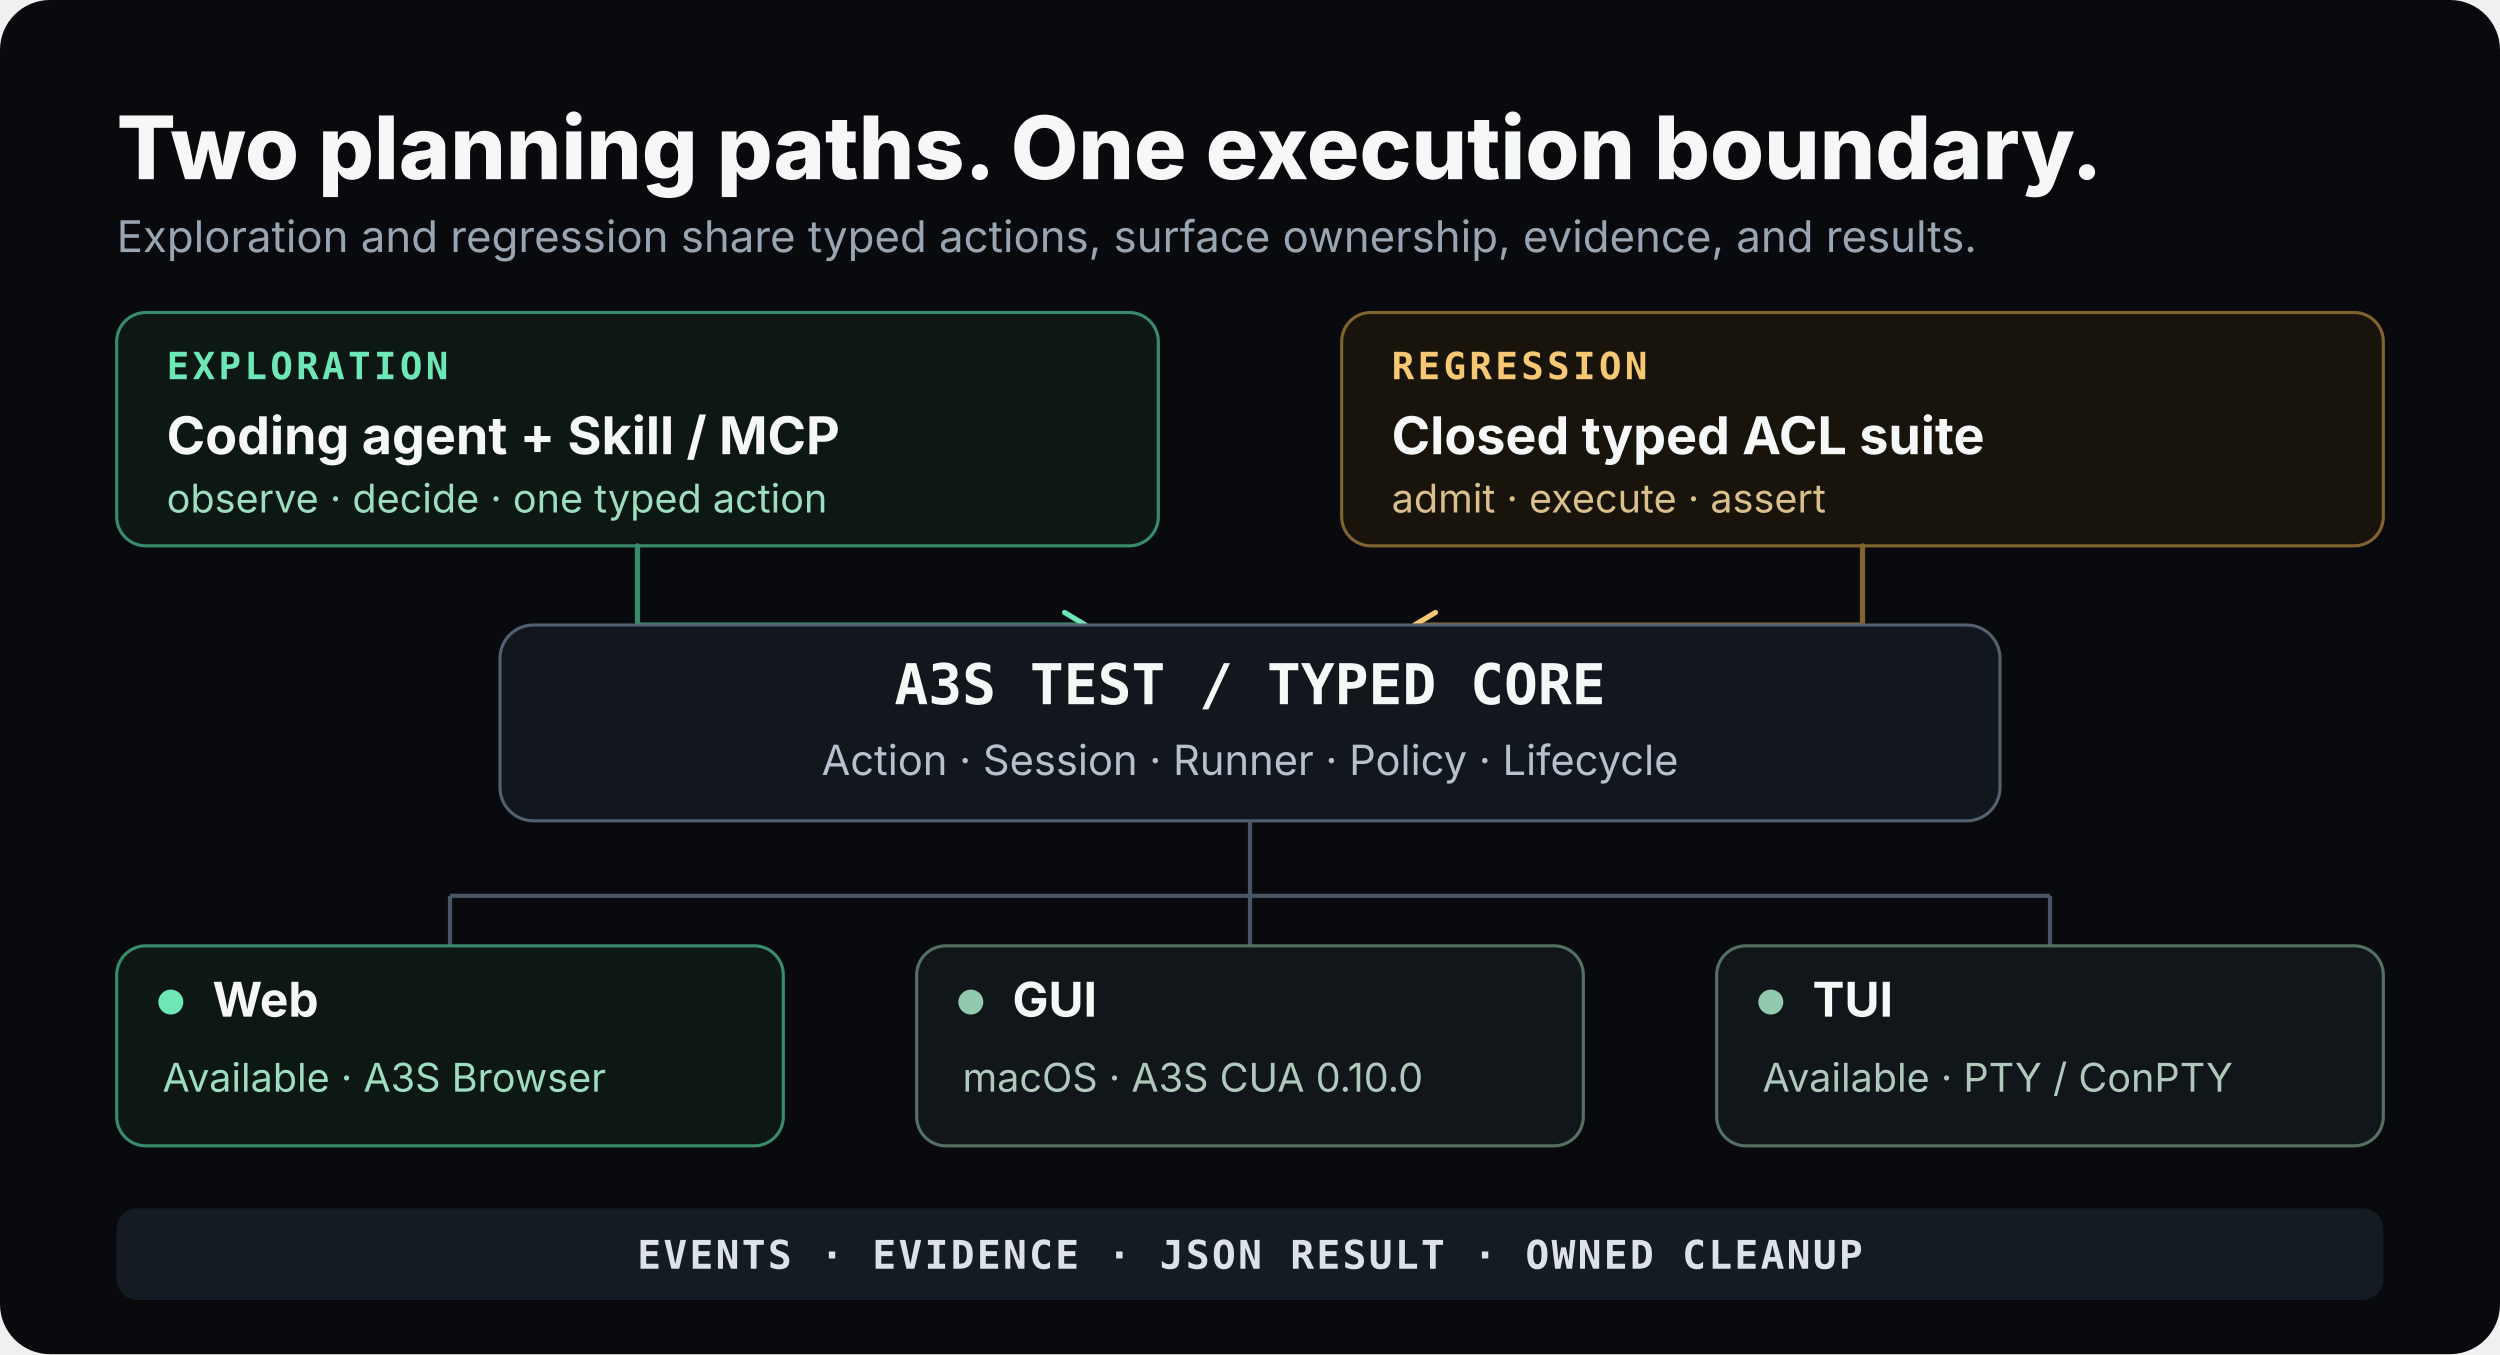
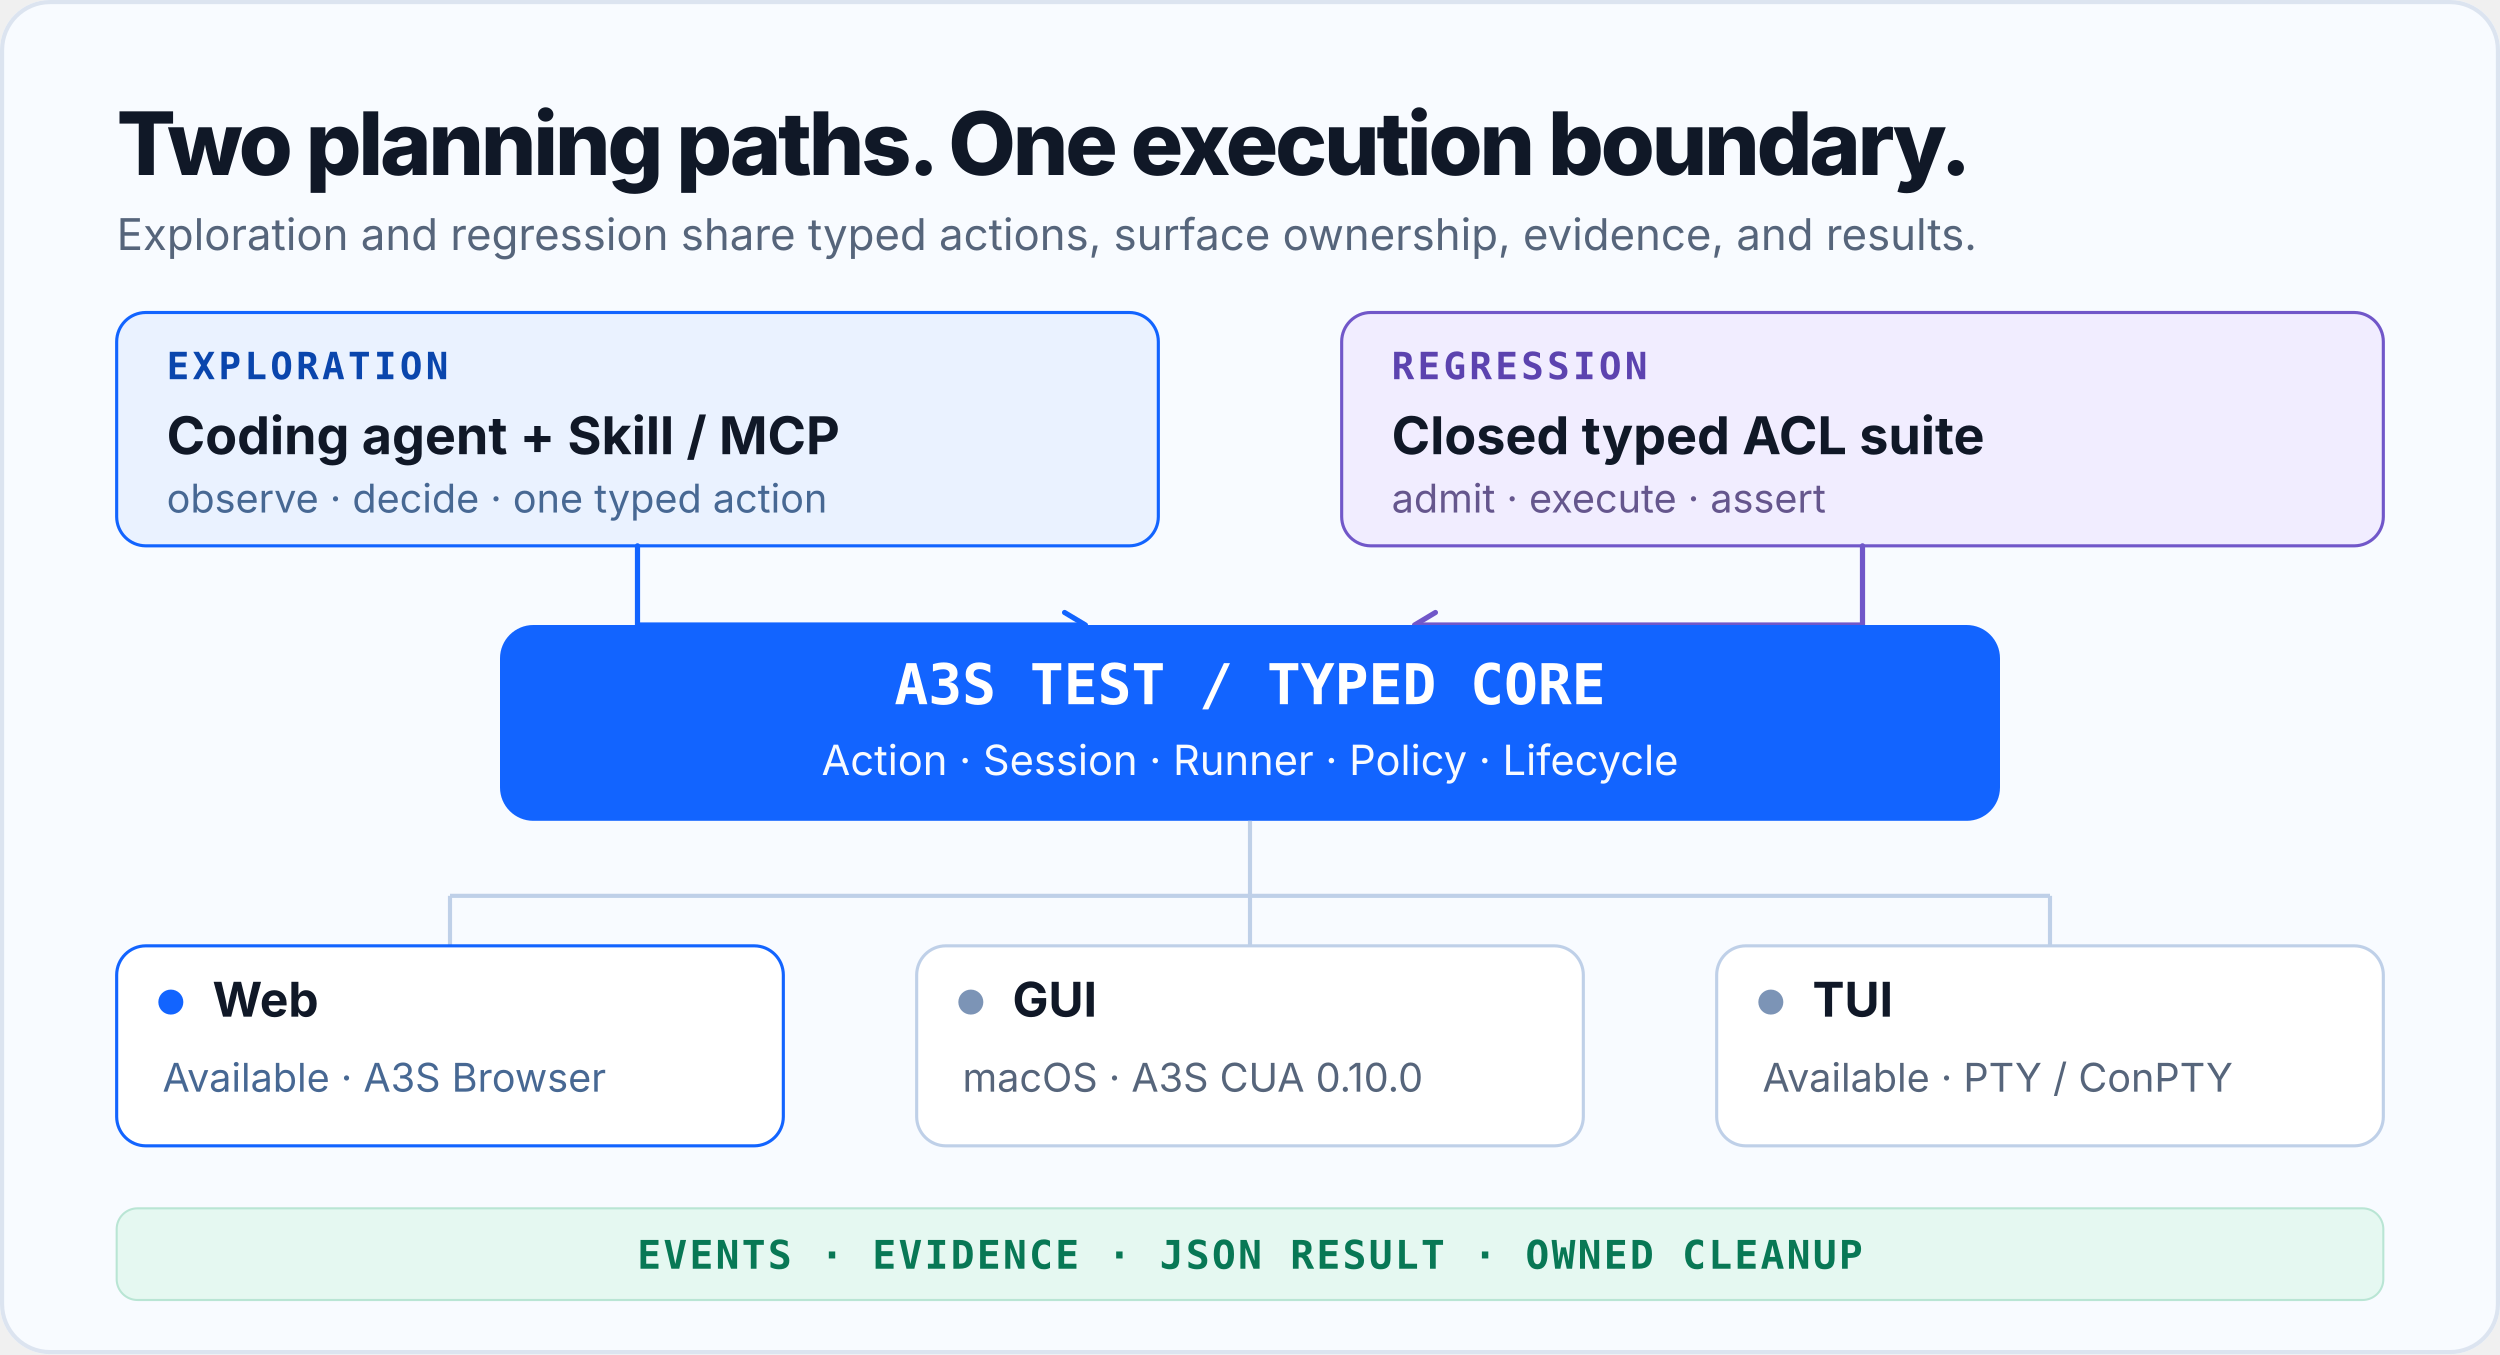
<svg xmlns="http://www.w3.org/2000/svg" width="1200" height="650" viewBox="0 0 1200 650" role="img" aria-labelledby="title desc">
-   <rect width="1200" height="650" rx="24" fill="#080A0D" />
-   <g id="diagram-title" transform="translate(56 46)" font-family="-apple-system, BlinkMacSystemFont, 'Segoe UI', sans-serif">
-     <text x="0" y="40" fill="#F6F8F7" font-size="42" font-weight="760">Two planning paths. One execution boundary.</text>
-     <text x="0" y="75" fill="#9AA5B2" font-size="21">Exploration and regression share typed actions, surface ownership, evidence, and results.</text>
+   <rect width="1200" height="650" rx="24" fill="#f8fbff" />
+   <rect x="1" y="1" width="1198" height="648" rx="23" fill="none" stroke="#dce4f0" stroke-width="2" />
+   <g transform="translate(56 44)" font-family="ui-sans-serif,system-ui,-apple-system,'Segoe UI',sans-serif">
+     <text x="0" y="40" fill="#101827" font-size="42" font-weight="760" letter-spacing="-1.5">Two planning paths. One execution boundary.</text>
+     <text x="0" y="76" fill="#56657b" font-size="21">Exploration and regression share typed actions, surface ownership, evidence, and results.</text>
  </g>
-   <g id="planning-inputs" font-family="-apple-system, BlinkMacSystemFont, 'Segoe UI', sans-serif">
-     <g id="agent-input" transform="translate(56 150)">
-       <rect width="500" height="112" rx="14" fill="#0D1714" stroke="#3A8B6C" stroke-width="1.5" />
-       <text x="24" y="32" fill="#6EE7B7" font-size="18" font-weight="750" letter-spacing="1.6" font-family="ui-monospace, SFMono-Regular, Menlo, Consolas, monospace">EXPLORATION</text>
-       <text x="24" y="68" fill="#F6F8F7" font-size="25" font-weight="740">Coding agent + Skill / MCP</text>
-       <text x="24" y="96" fill="#9EDDBF" font-size="19">observe · decide · one typed action</text>
+   <g font-family="ui-sans-serif,system-ui,-apple-system,'Segoe UI',sans-serif">
+     <g transform="translate(56 150)">
+       <rect width="500" height="112" rx="14" fill="#eaf2ff" stroke="#1264ff" stroke-width="1.5" />
+       <text x="24" y="32" fill="#0a46ad" font-size="18" font-weight="750" letter-spacing="1.6" font-family="ui-monospace,SFMono-Regular,Menlo,Consolas,monospace">EXPLORATION</text>
+       <text x="24" y="68" fill="#101827" font-size="25" font-weight="740">Coding agent + Skill / MCP</text>
+       <text x="24" y="96" fill="#476893" font-size="19">observe · decide · one typed action</text>
    </g>
-     <g id="acl-input" transform="translate(644 150)">
-       <rect width="500" height="112" rx="14" fill="#18140C" stroke="#80632F" stroke-width="1.5" />
-       <text x="24" y="32" fill="#F7C873" font-size="18" font-weight="750" letter-spacing="1.6" font-family="ui-monospace, SFMono-Regular, Menlo, Consolas, monospace">REGRESSION</text>
-       <text x="24" y="68" fill="#F6F8F7" font-size="25" font-weight="740">Closed typed ACL suite</text>
-       <text x="24" y="96" fill="#D8BF8B" font-size="19">admit · execute · assert</text>
+     <g transform="translate(644 150)">
+       <rect width="500" height="112" rx="14" fill="#f1edff" stroke="#7157c9" stroke-width="1.5" />
+       <text x="24" y="32" fill="#5c43af" font-size="18" font-weight="750" letter-spacing="1.6" font-family="ui-monospace,SFMono-Regular,Menlo,Consolas,monospace">REGRESSION</text>
+       <text x="24" y="68" fill="#101827" font-size="25" font-weight="740">Closed typed ACL suite</text>
+       <text x="24" y="96" fill="#65568d" font-size="19">admit · execute · assert</text>
    </g>
  </g>
-   <g id="merge-path" fill="none" stroke-linecap="round" stroke-linejoin="round">
-     <path d="M306 262V300H520" stroke="#3A8B6C" stroke-width="2.5" />
-     <path d="M894 262V300H680" stroke="#80632F" stroke-width="2.5" />
-     <path d="M511 294L521 300L511 306" stroke="#6EE7B7" stroke-width="2.5" />
-     <path d="M689 294L679 300L689 306" stroke="#F7C873" stroke-width="2.5" />
+   <g fill="none" stroke-linecap="round" stroke-linejoin="round">
+     <path d="M306 262v38h214" stroke="#1264ff" stroke-width="2.5" />
+     <path d="M894 262v38H680" stroke="#7157c9" stroke-width="2.5" />
+     <path d="m511 294 10 6-10 6" stroke="#1264ff" stroke-width="2.5" />
+     <path d="m689 294-10 6 10 6" stroke="#7157c9" stroke-width="2.5" />
  </g>
-   <g id="typed-core" transform="translate(240 300)">
-     <rect width="720" height="94" rx="16" fill="#11171D" stroke="#52606F" stroke-width="1.5" />
-     <text x="360" y="38" text-anchor="middle" fill="#F6F8F7" font-size="27" font-weight="800" font-family="ui-monospace, SFMono-Regular, Menlo, Consolas, monospace">A3S TEST / TYPED CORE</text>
-     <text x="360" y="72" text-anchor="middle" fill="#B7C0CC" font-size="20" font-family="-apple-system, BlinkMacSystemFont, 'Segoe UI', sans-serif">Action · Session · Runner · Policy · Lifecycle</text>
+   <g transform="translate(240 300)">
+     <rect width="720" height="94" rx="16" fill="#1264ff" />
+     <text x="360" y="38" text-anchor="middle" fill="#ffffff" font-size="27" font-weight="800" font-family="ui-monospace,SFMono-Regular,Menlo,Consolas,monospace">A3S TEST / TYPED CORE</text>
+     <text x="360" y="72" text-anchor="middle" fill="#f8fbff" font-size="20" font-family="ui-sans-serif,system-ui,-apple-system,'Segoe UI',sans-serif">Action · Session · Runner · Policy · Lifecycle</text>
  </g>
-   <g id="driver-paths" fill="none" stroke="#4B5664" stroke-width="2">
-     <path d="M600 394V430" />
-     <path d="M216 430H984" />
-     <path d="M216 430V454M600 430V454M984 430V454" />
+   <g fill="none" stroke="#bfd0e8" stroke-width="2">
+     <path d="M600 394v36" />
+     <path d="M216 430h768" />
+     <path d="M216 430v24M600 430v24M984 430v24" />
  </g>
-   <g id="surface-drivers" font-family="-apple-system, BlinkMacSystemFont, 'Segoe UI', sans-serif">
-     <g id="web-driver" transform="translate(56 454)">
-       <rect width="320" height="96" rx="14" fill="#0D1714" stroke="#3A8B6C" stroke-width="1.5" />
-       <circle cx="26" cy="27" r="6" fill="#6EE7B7" />
-       <text x="46" y="34" fill="#F6F8F7" font-size="23" font-weight="750">Web</text>
-       <text x="22" y="70" fill="#9EDDBF" font-size="19">Available · A3S Browser</text>
+   <g font-family="ui-sans-serif,system-ui,-apple-system,'Segoe UI',sans-serif">
+     <g transform="translate(56 454)">
+       <rect width="320" height="96" rx="14" fill="#ffffff" stroke="#1264ff" stroke-width="1.5" />
+       <circle cx="26" cy="27" r="6" fill="#1264ff" />
+       <text x="46" y="34" fill="#101827" font-size="23" font-weight="750">Web</text>
+       <text x="22" y="70" fill="#476893" font-size="19">Available · A3S Browser</text>
    </g>
-     <g id="gui-driver" transform="translate(440 454)">
-       <rect width="320" height="96" rx="14" fill="#10161A" stroke="#557063" stroke-width="1.5" />
-       <circle cx="26" cy="27" r="6" fill="#93C9AD" />
-       <text x="46" y="34" fill="#F6F8F7" font-size="23" font-weight="750">GUI</text>
-       <text x="22" y="70" fill="#B1C8BC" font-size="19">macOS · A3S CUA 0.10.0</text>
+     <g transform="translate(440 454)">
+       <rect width="320" height="96" rx="14" fill="#ffffff" stroke="#bfd0e8" stroke-width="1.5" />
+       <circle cx="26" cy="27" r="6" fill="#7c94b6" />
+       <text x="46" y="34" fill="#101827" font-size="23" font-weight="750">GUI</text>
+       <text x="22" y="70" fill="#56657b" font-size="19">macOS · A3S CUA 0.10.0</text>
    </g>
-     <g id="tui-driver" transform="translate(824 454)">
-       <rect width="320" height="96" rx="14" fill="#10161A" stroke="#557063" stroke-width="1.5" />
-       <circle cx="26" cy="27" r="6" fill="#93C9AD" />
-       <text x="46" y="34" fill="#F6F8F7" font-size="23" font-weight="750">TUI</text>
-       <text x="22" y="70" fill="#B1C8BC" font-size="19">Available · PTY / ConPTY</text>
+     <g transform="translate(824 454)">
+       <rect width="320" height="96" rx="14" fill="#ffffff" stroke="#bfd0e8" stroke-width="1.5" />
+       <circle cx="26" cy="27" r="6" fill="#7c94b6" />
+       <text x="46" y="34" fill="#101827" font-size="23" font-weight="750">TUI</text>
+       <text x="22" y="70" fill="#56657b" font-size="19">Available · PTY / ConPTY</text>
    </g>
  </g>
-   <g id="result-boundary" transform="translate(56 580)">
-     <rect width="1088" height="44" rx="10" fill="#151B22" />
-     <text x="544" y="29" text-anchor="middle" fill="#DCE2E7" font-size="19" font-weight="700" letter-spacing="1.1" font-family="ui-monospace, SFMono-Regular, Menlo, Consolas, monospace">EVENTS · EVIDENCE · JSON RESULT · OWNED CLEANUP</text>
+   <g transform="translate(56 580)">
+     <rect width="1088" height="44" rx="10" fill="#e5f8f1" stroke="#b9e5d4" />
+     <text x="544" y="29" text-anchor="middle" fill="#087855" font-size="19" font-weight="700" letter-spacing="1.1" font-family="ui-monospace,SFMono-Regular,Menlo,Consolas,monospace">EVENTS · EVIDENCE · JSON RESULT · OWNED CLEANUP</text>
  </g>
</svg>
